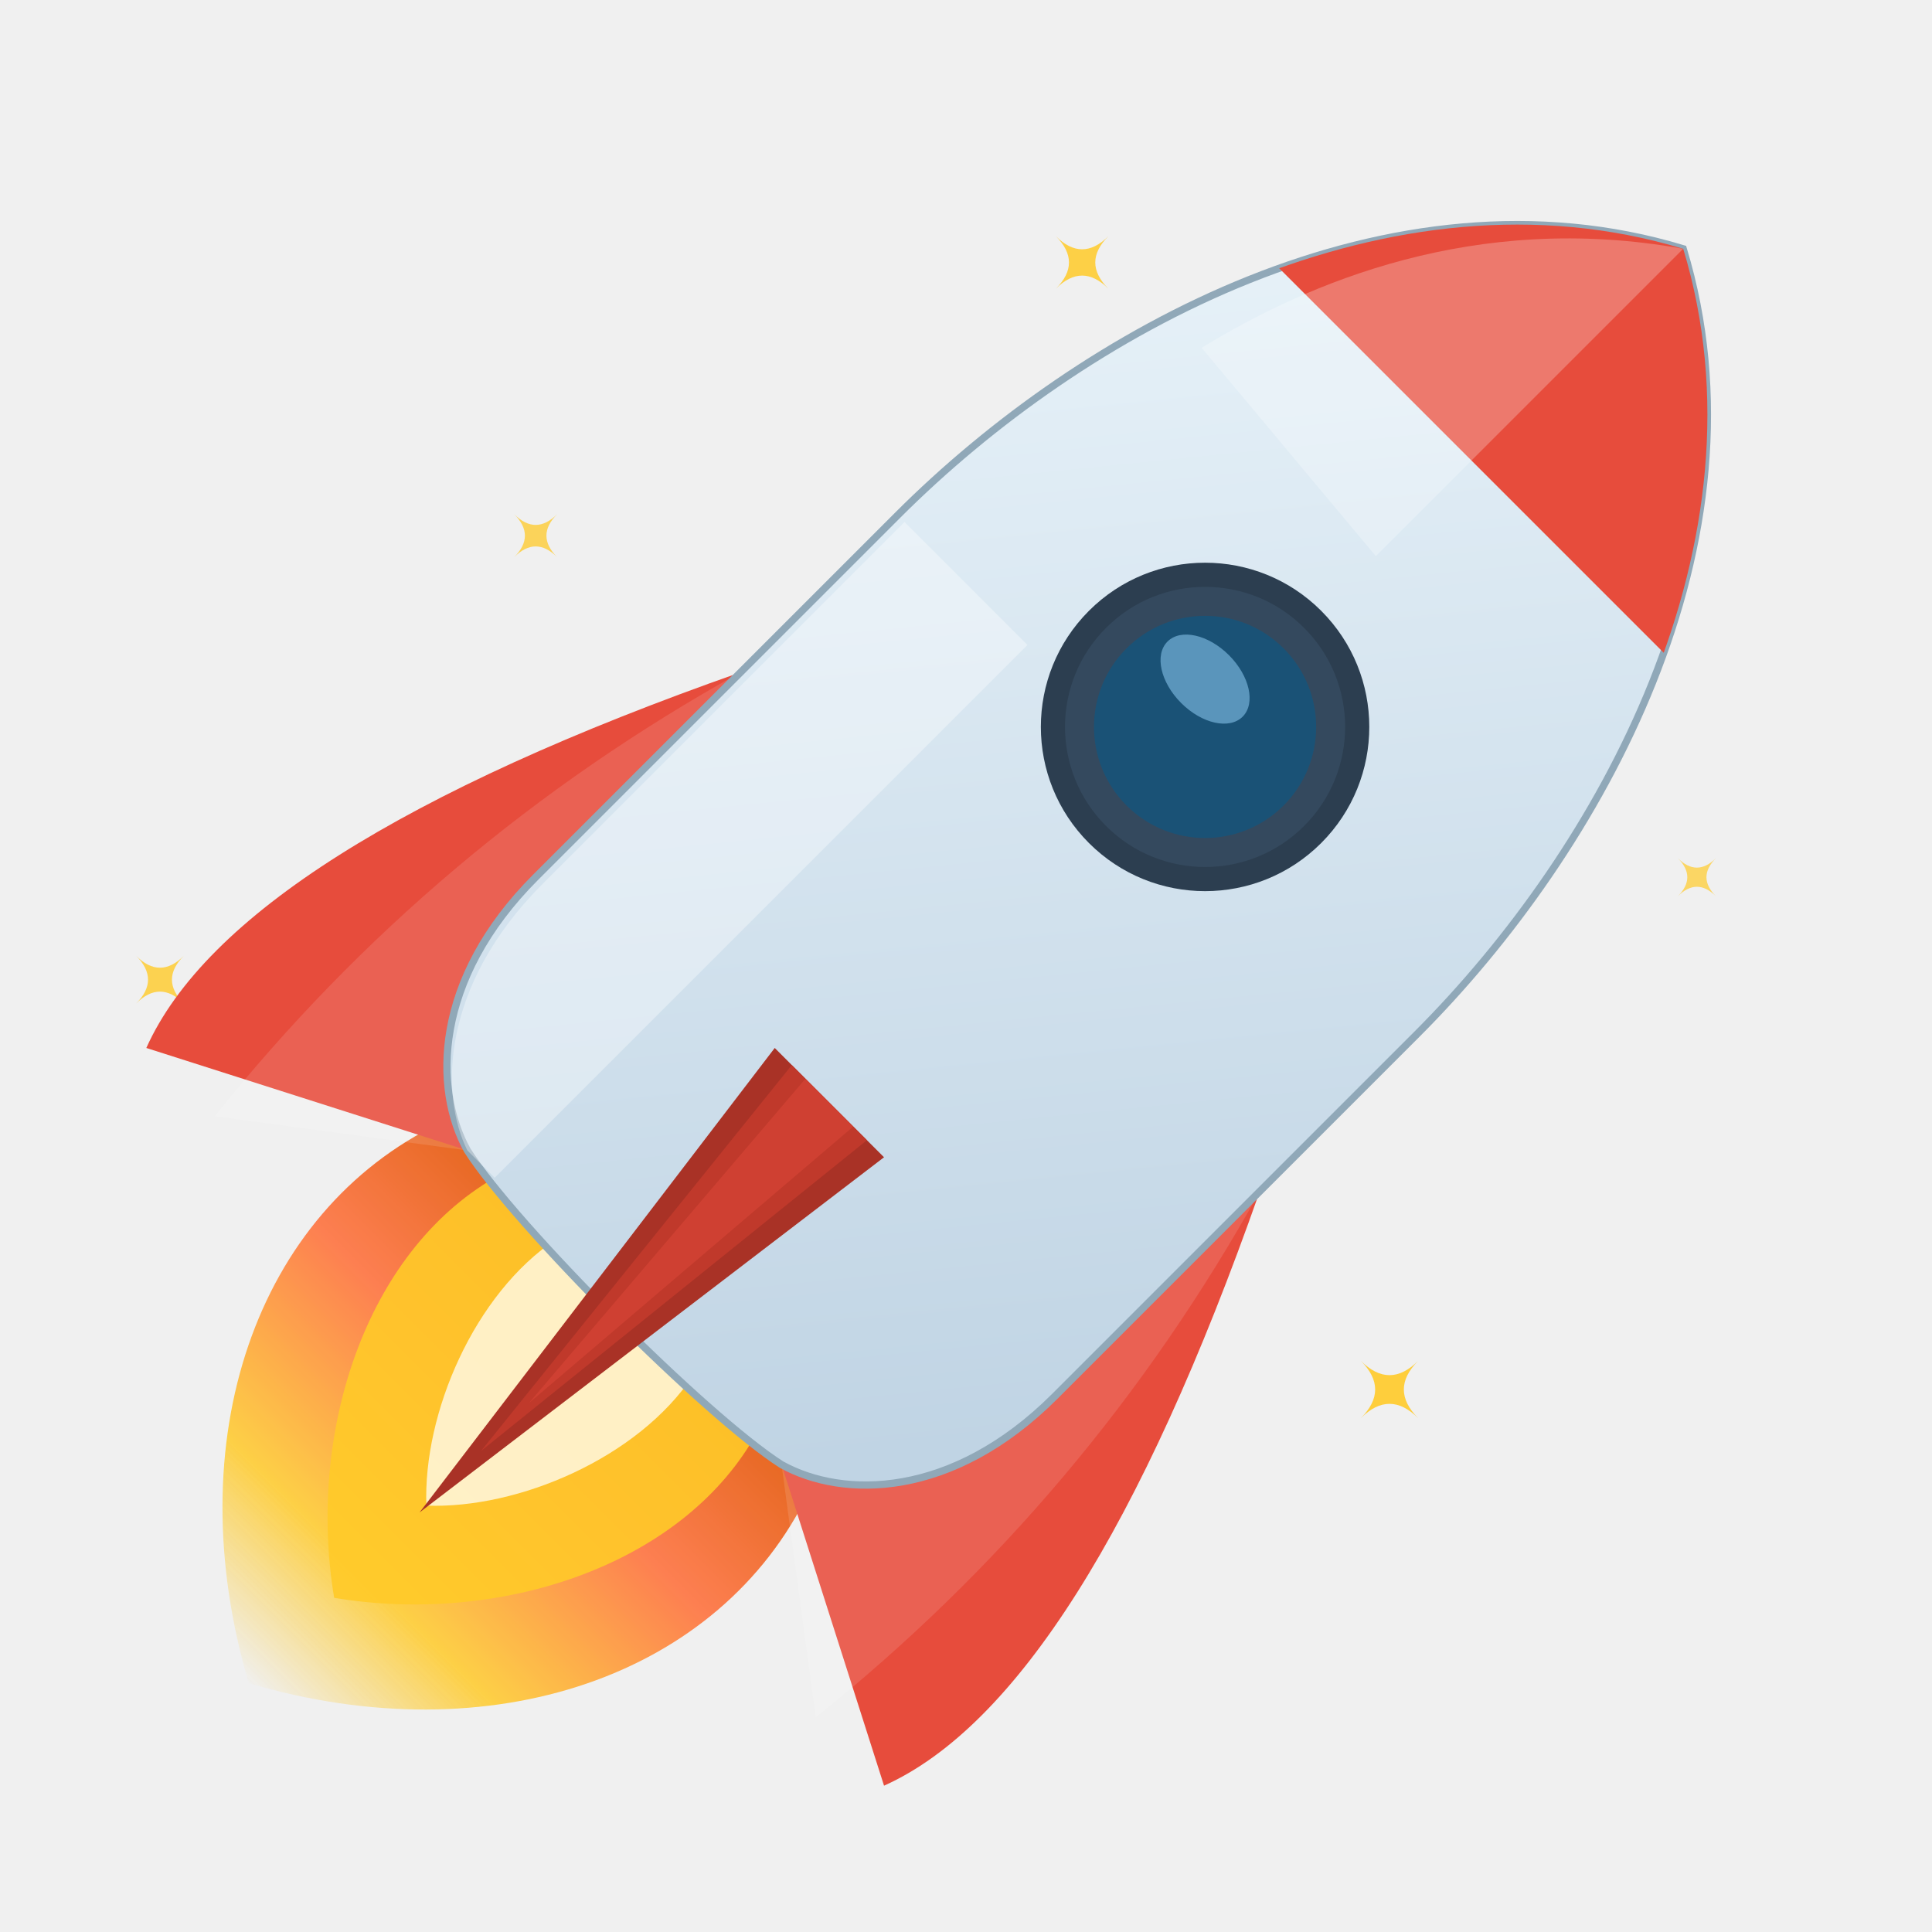
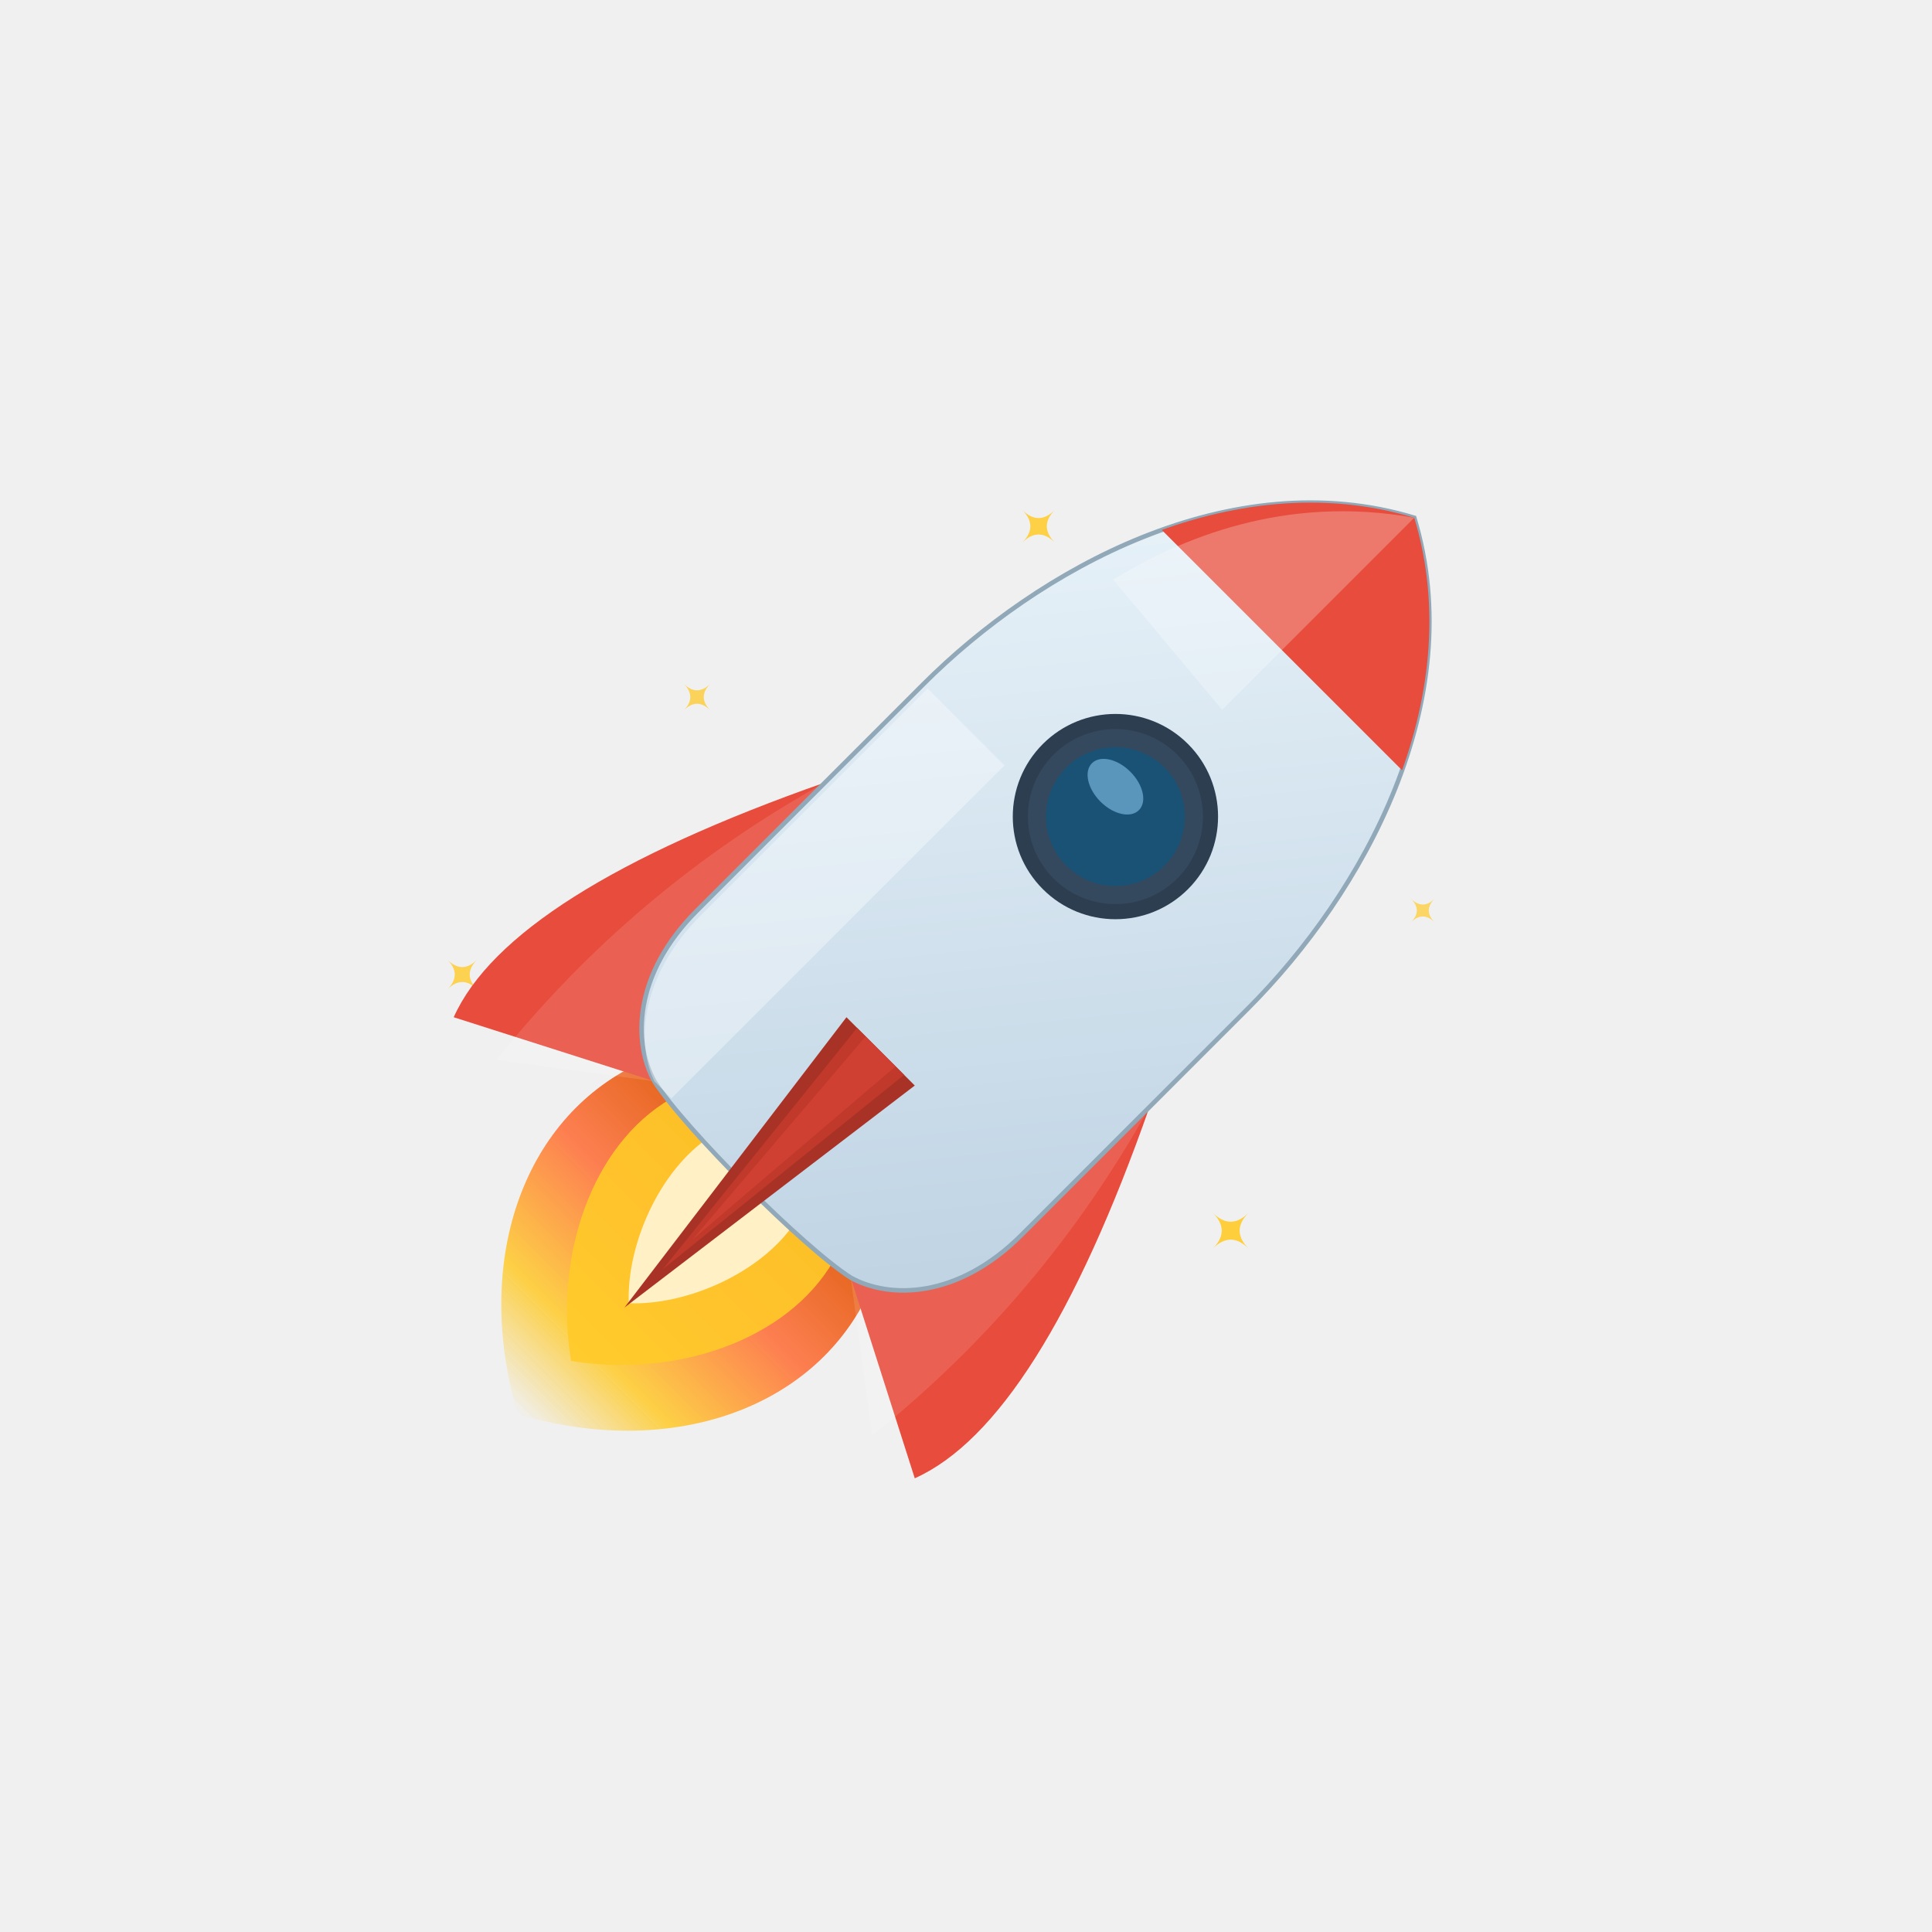
<svg xmlns="http://www.w3.org/2000/svg" viewBox="0 0 512 512">
  <defs>
    <linearGradient id="bodyGrad" x1="0.2" y1="0" x2="0.8" y2="1">
      <stop offset="0%" stop-color="#eaf4fa" />
      <stop offset="100%" stop-color="#c0d4e4" />
    </linearGradient>
    <linearGradient id="flameGrad" x1="0" y1="0" x2="0" y2="1">
      <stop offset="0%" stop-color="#e65100" />
      <stop offset="30%" stop-color="#ff6b35" />
      <stop offset="70%" stop-color="#ffca28" />
      <stop offset="100%" stop-color="#ffca28" stop-opacity="0" />
    </linearGradient>
    <clipPath id="bodyClip">
      <path d="M 256 110 C 200 140 180 210 180 264 L 180 370 C 180 400 196 416 210 420 C 228 424 284 424 302 420 C 316 416 332 400 332 370 L 332 264 C 332 210 312 140 256 110 Z" />
    </clipPath>
    <path id="star4" d="M 0,-14 Q 0,0 14,0 Q 0,0 0,14 Q 0,0 -14,0 Q 0,0 0,-14 Z" />
  </defs>
-   <g transform="translate(256 256) scale(1.28) rotate(45) translate(-256 -320)">
+   <g transform="translate(256 256) scale(0.8) rotate(45) translate(-256 -320)">
    <use href="#star4" transform="translate(170, 200) scale(0.55)" fill="#ffca28" opacity="0.85" />
    <use href="#star4" transform="translate(350, 200) scale(0.4)" fill="#ffca28" opacity="0.7" />
    <use href="#star4" transform="translate(380, 320) scale(0.6)" fill="#ffca28" opacity="0.9" />
    <use href="#star4" transform="translate(130, 320) scale(0.45)" fill="#ffca28" opacity="0.75" />
    <use href="#star4" transform="translate(360, 440) scale(0.35)" fill="#ffca28" opacity="0.65" />
    <use href="#star4" transform="translate(140, 440) scale(0.5)" fill="#ffca28" opacity="0.8" />
    <path d="M 202 420 C 188 460 210 505 256 530 C 302 505 324 460 310 420 Z" fill="url(#flameGrad)" opacity="0.85" />
    <path d="M 218 420 C 210 450 228 485 256 505 C 284 485 302 450 294 420 Z" fill="#ffca28" opacity="0.9" />
    <path d="M 236 420 C 232 440 242 465 256 478 C 270 465 280 440 276 420 Z" fill="#fff8e1" opacity="0.85" />
    <path d="M 180 310 Q 132 410 148 452 L 210 420 Z" fill="#e74c3c" />
    <path d="M 180 310 Q 160 380 168 452 L 210 420 Z" fill="#ffffff" opacity="0.12" />
    <path d="M 332 310 Q 380 410 364 452 L 302 420 Z" fill="#e74c3c" />
    <path d="M 332 310 Q 352 380 344 452 L 302 420 Z" fill="#ffffff" opacity="0.12" />
    <path d="M 256 110 C 200 140 180 210 180 264 L 180 370 C 180 400 196 416 210 420 C 228 424 284 424 302 420 C 316 416 332 400 332 370 L 332 264 C 332 210 312 140 256 110 Z" fill="url(#bodyGrad)" stroke="#90a8b8" stroke-width="1.5" />
    <rect x="0" y="110" width="512" height="62" fill="#e74c3c" clip-path="url(#bodyClip)" />
    <path d="M 256 110 C 220 135 206 170 200 195 L 256 200 L 256 110 Z" fill="#ffffff" opacity="0.25" clip-path="url(#bodyClip)" />
    <path d="M 182 264 L 182 370 C 182 400 198 416 210 420 L 218 420 L 218 264 Z" fill="#ffffff" opacity="0.35" />
    <path d="M 240 360 L 256 480 L 272 360 Z" fill="#a93226" />
    <path d="M 245 360 L 256 462 L 267 360 Z" fill="#c0392b" />
    <path d="M 249 360 L 256 448 L 263 360 Z" fill="#e74c3c" opacity="0.4" />
    <circle cx="256" cy="250" r="34" fill="#2c3e50" />
    <circle cx="256" cy="250" r="29" fill="#34495e" />
    <circle cx="256" cy="250" r="23" fill="#1a5276" />
    <ellipse cx="249" cy="243" rx="11" ry="7" fill="#85c1e9" opacity="0.6" />
  </g>
</svg>
